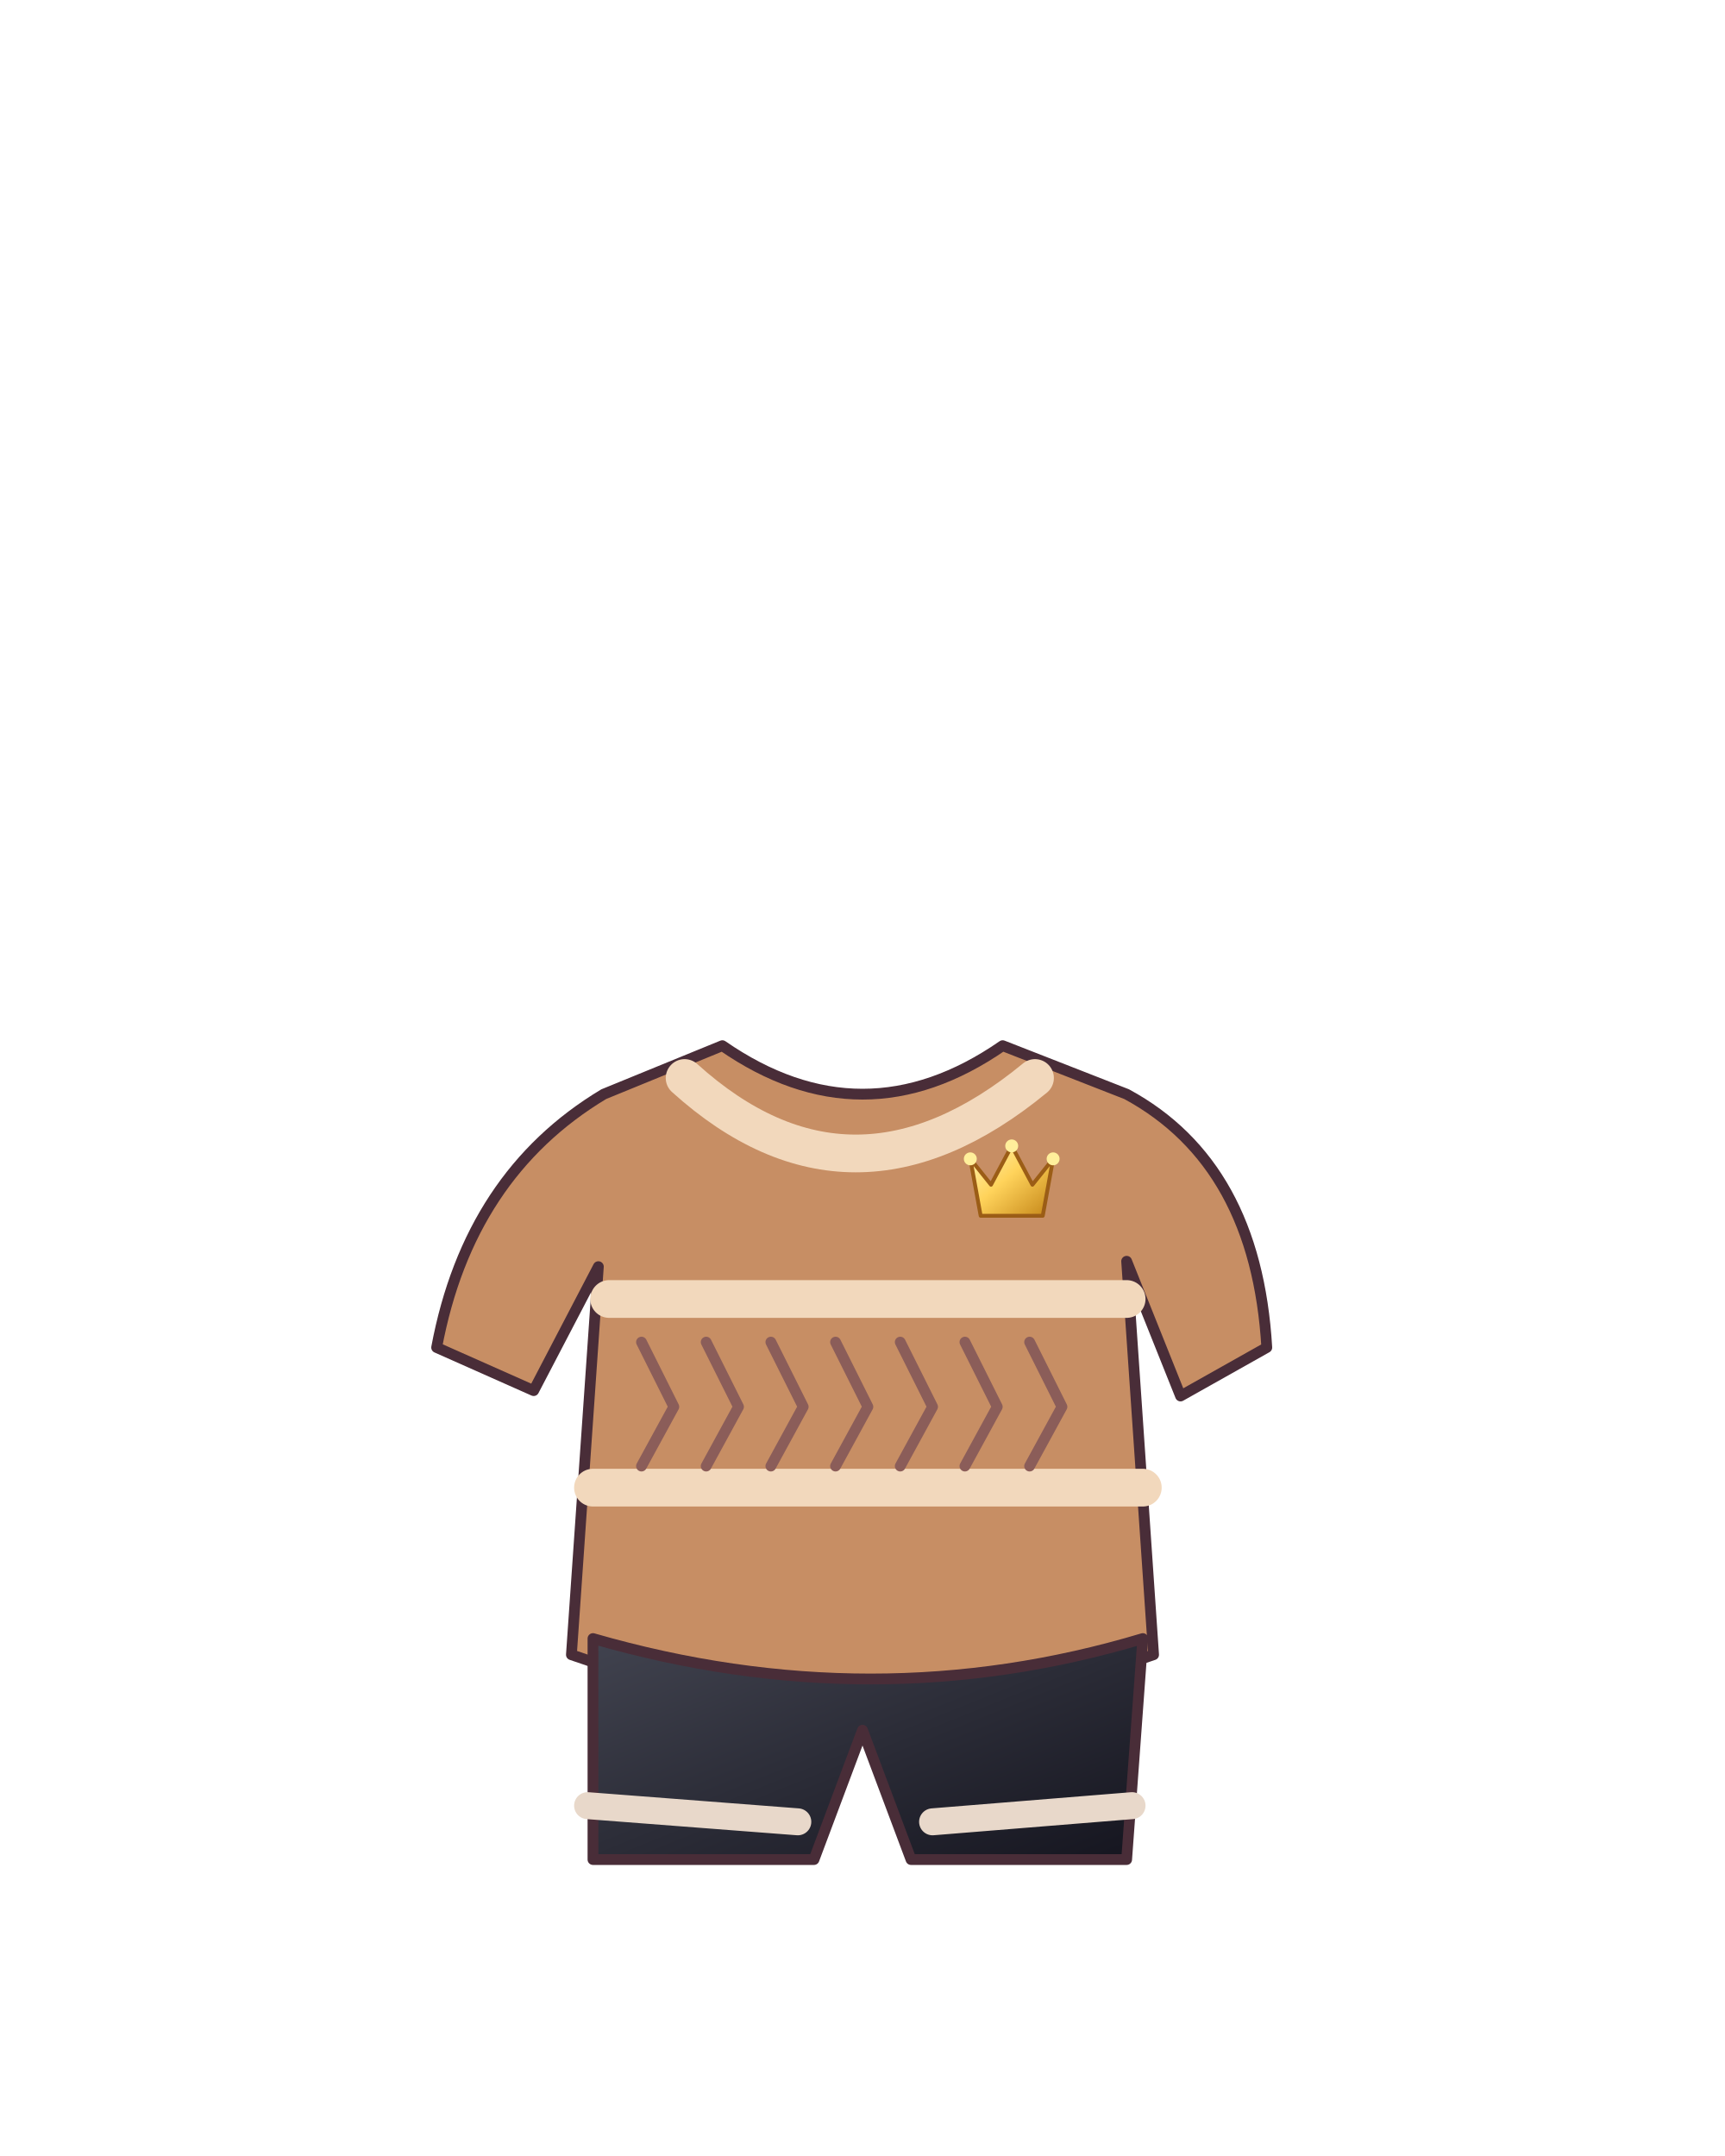
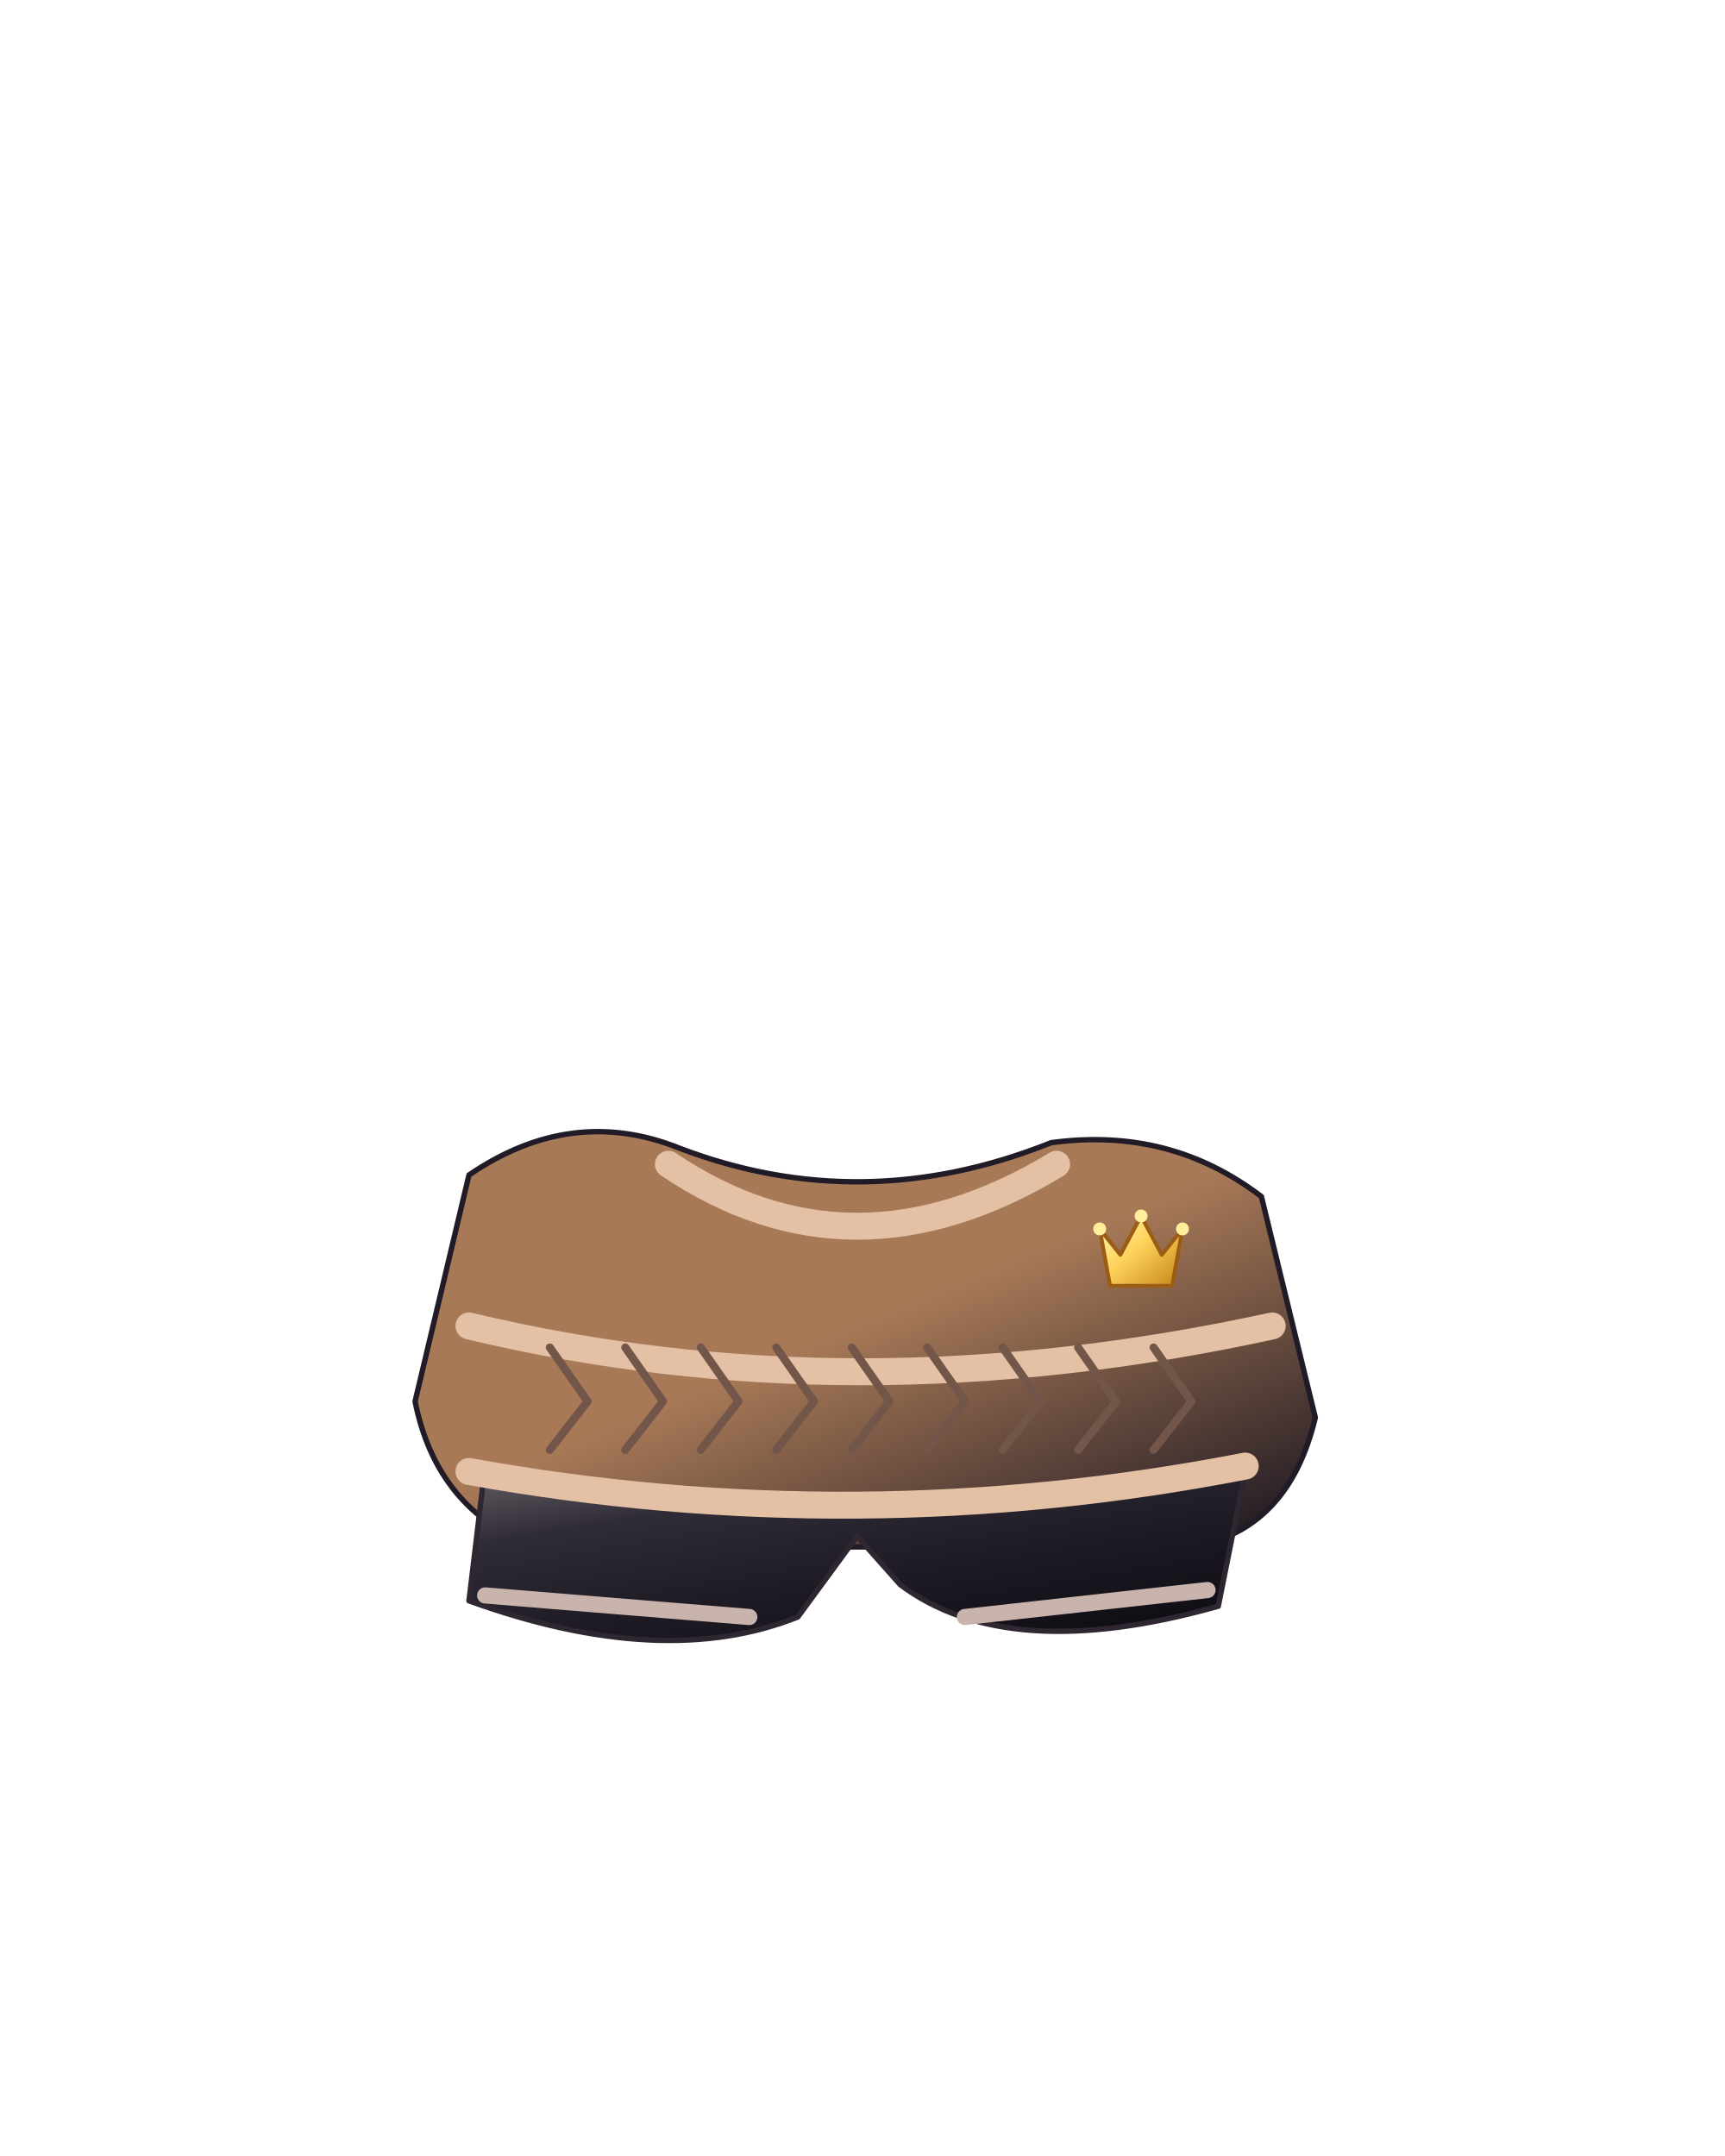
<svg xmlns="http://www.w3.org/2000/svg" width="320" height="400" viewBox="0 0 320 400">
  <defs>
    <linearGradient id="skin" x2=".8" y2="1">
      <stop stop-color="#ffe79a" />
      <stop offset=".48" stop-color="#ffbc38" />
      <stop offset="1" stop-color="#ec7917" />
    </linearGradient>
    <linearGradient id="purple" x2=".8" y2="1">
      <stop stop-color="#bd8afa" />
      <stop offset=".45" stop-color="#783ac3" />
      <stop offset="1" stop-color="#41146d" />
    </linearGradient>
    <linearGradient id="gold" x2="1" y2="1">
      <stop stop-color="#fff4b5" />
      <stop offset=".45" stop-color="#ffd35b" />
      <stop offset="1" stop-color="#c38416" />
    </linearGradient>
    <linearGradient id="dark" x2="1" y2="1">
      <stop stop-color="#41434f" />
      <stop offset="1" stop-color="#15151f" />
    </linearGradient>
    <radialGradient id="iris">
      <stop stop-color="#160d0c" />
      <stop offset=".6" stop-color="#663119" />
      <stop offset="1" stop-color="#be803f" />
    </radialGradient>
  </defs>
-   <path d="M112 203 L134 194 Q160 212 186 194 L209 203 Q233 216 235 250 L219 259 L209 234 L214 307 Q160 326 106 307 L111 235 L99 258 L81 250 Q87 218 112 203 Z" fill="#c78e64" stroke="#492d38" stroke-width="2" stroke-linecap="round" stroke-linejoin="round" />
-   <path d="M110 304 Q162 319 212 304 L209 345 L169 345 L160 321 L151 345 L110 345 Z" fill="url(#dark)" stroke="#492d38" stroke-width="2" stroke-linecap="round" stroke-linejoin="round" />
-   <path d="M109 335 L148 338 M173 338 L210 335" fill="none" stroke="#e8d8ca" stroke-width="5" stroke-linecap="round" stroke-linejoin="round" />
-   <path d="M127 200 Q158 228 192 200 M113 241 L209 241 M110 276 L212 276" fill="none" stroke="#f2d8bc" stroke-width="7" stroke-linecap="round" stroke-linejoin="round" />
-   <path d="M119 249 L125 261 L119 272" fill="none" stroke="#8b5d59" stroke-width="2" stroke-linecap="round" stroke-linejoin="round" />
-   <path d="M131 249 L137 261 L131 272" fill="none" stroke="#8b5d59" stroke-width="2" stroke-linecap="round" stroke-linejoin="round" />
-   <path d="M143 249 L149 261 L143 272" fill="none" stroke="#8b5d59" stroke-width="2" stroke-linecap="round" stroke-linejoin="round" />
-   <path d="M155 249 L161 261 L155 272" fill="none" stroke="#8b5d59" stroke-width="2" stroke-linecap="round" stroke-linejoin="round" />
-   <path d="M167 249 L173 261 L167 272" fill="none" stroke="#8b5d59" stroke-width="2" stroke-linecap="round" stroke-linejoin="round" />
-   <path d="M179 249 L185 261 L179 272" fill="none" stroke="#8b5d59" stroke-width="2" stroke-linecap="round" stroke-linejoin="round" />
-   <path d="M191 249 L197 261 L191 272" fill="none" stroke="#8b5d59" stroke-width="2" stroke-linecap="round" stroke-linejoin="round" />
-   <g transform="translate(180 215) scale(0.48)">
+   <defs>
+     <radialGradient id="eyeWhite" cx=".3" cy=".23" r=".85">
+       <stop stop-color="#fffef8" />
+       <stop offset=".55" stop-color="#fff6e2" />
+       <stop offset=".85" stop-color="#e0c5a1" />
+       <stop offset="1" stop-color="#9b603d" />
+     </radialGradient>
+     <radialGradient id="brownEye" cx=".38" cy=".34" r=".66">
+       <stop stop-color="#29140b" />
+       <stop offset=".55" stop-color="#47200c" />
+       <stop offset=".78" stop-color="#b76a24" />
+       <stop offset=".9" stop-color="#6b3518" />
+       <stop offset="1" stop-color="#25130f" />
+     </radialGradient>
+     <linearGradient id="mouth" x1="0" y1="0" x2="0" y2="1">
+       <stop stop-color="#190e0d" />
+       <stop offset="1" stop-color="#6c251b" />
+     </linearGradient>
+     <linearGradient id="teeth" x1="0" y1="0" x2="0" y2="1">
+       <stop stop-color="#fffdf3" />
+       <stop offset="1" stop-color="#d8b6a1" />
+     </linearGradient>
+     <radialGradient id="lip" cx=".3" cy=".2" r=".9">
+       <stop stop-color="#ffa7a0" />
+       <stop offset=".6" stop-color="#eb675f" />
+       <stop offset="1" stop-color="#9b3032" />
+     </radialGradient>
+     <linearGradient id="hairShine" x1="0" y1="0" x2=".9" y2="1">
+       <stop stop-color="#e1a575" />
+       <stop offset=".22" stop-color="#934e2d" />
+       <stop offset=".6" stop-color="#4a2218" />
+       <stop offset="1" stop-color="#21131c" />
+     </linearGradient>
+     <linearGradient id="cap" x1=".1" y1="0" x2=".9" y2="1">
+       <stop stop-color="#c084f1" />
+       <stop offset=".28" stop-color="#8e33d1" />
+       <stop offset=".65" stop-color="#57108b" />
+       <stop offset="1" stop-color="#280a49" />
+     </linearGradient>
+     <linearGradient id="charcoal" x1=".15" y1="0" x2=".9" y2="1">
+       <stop stop-color="#5b535b" />
+       <stop offset=".22" stop-color="#302c37" />
+       <stop offset=".6" stop-color="#1d1a23" />
+       <stop offset="1" stop-color="#0d0b12" />
+     </linearGradient>
+   </defs>
+   <defs>
+     <linearGradient id="outfit-cozy" x1=".1" y1="0" x2="1" y2="1">
+       <stop stop-color="#a87957" />
+       <stop offset=".45" stop-color="#a87957" />
+       <stop offset="1" stop-color="#16131f" />
+     </linearGradient>
+   </defs>
+   <path d="M87 218 Q106 205 126 213 Q160 226 195 212 Q217 209 234 222 L244 263 Q239 284 221 287 L99 287 Q81 280 77 260 Z" fill="url(#outfit-cozy)" stroke="#201b26" stroke-width="1" stroke-linecap="round" stroke-linejoin="round" />
+   <path d="M90 272 Q159 289 231 273 L226 298 Q187 309 167 294 L159 285 L148 300 Q123 310 87 297 Z" fill="url(#charcoal)" stroke="#2e2630" stroke-width="1" stroke-linecap="round" stroke-linejoin="round" />
+   <path d="M124 216 Q158 239 196 216 M87 246 Q158 263 236 246 M87 273 Q159 286 231 272" fill="none" stroke="#e4c0a5" stroke-width="5" stroke-linecap="round" stroke-linejoin="round" />
+   <path d="M102 250 L109 260 L102 269" fill="none" stroke="#725649" stroke-width="1.5" stroke-linecap="round" stroke-linejoin="round" />
+   <path d="M116 250 L123 260 L116 269" fill="none" stroke="#725649" stroke-width="1.5" stroke-linecap="round" stroke-linejoin="round" />
+   <path d="M130 250 L137 260 L130 269" fill="none" stroke="#725649" stroke-width="1.5" stroke-linecap="round" stroke-linejoin="round" />
+   <path d="M144 250 L151 260 L144 269" fill="none" stroke="#725649" stroke-width="1.5" stroke-linecap="round" stroke-linejoin="round" />
+   <path d="M158 250 L165 260 L158 269" fill="none" stroke="#725649" stroke-width="1.5" stroke-linecap="round" stroke-linejoin="round" />
+   <path d="M172 250 L179 260 L172 269" fill="none" stroke="#725649" stroke-width="1.5" stroke-linecap="round" stroke-linejoin="round" />
+   <path d="M186 250 L193 260 L186 269" fill="none" stroke="#725649" stroke-width="1.5" stroke-linecap="round" stroke-linejoin="round" />
+   <path d="M200 250 L207 260 L200 269" fill="none" stroke="#725649" stroke-width="1.5" stroke-linecap="round" stroke-linejoin="round" />
+   <path d="M214 250 L221 260 L214 269" fill="none" stroke="#725649" stroke-width="1.5" stroke-linecap="round" stroke-linejoin="round" />
+   <path d="M90 296 L139 300 M179 300 L224 295" fill="none" stroke="#c9b3ad" stroke-width="3" stroke-linecap="round" stroke-linejoin="round" />
+   <g transform="translate(204 228) scale(0.48)">
    <path d="M0 0 L8 10 L16 -5 L24 10 L32 0 L28 22 L4 22 Z" fill="url(#gold)" stroke="#9b5d16" stroke-width="1.5" stroke-linecap="round" stroke-linejoin="round" />
    <ellipse cx="0" cy="0" rx="2.5" ry="2.5" fill="#ffef9b" stroke="none" stroke-width="2" />
    <ellipse cx="16" cy="-5" rx="2.5" ry="2.5" fill="#ffef9b" stroke="none" stroke-width="2" />
    <ellipse cx="32" cy="0" rx="2.5" ry="2.5" fill="#ffef9b" stroke="none" stroke-width="2" />
  </g>
</svg>
